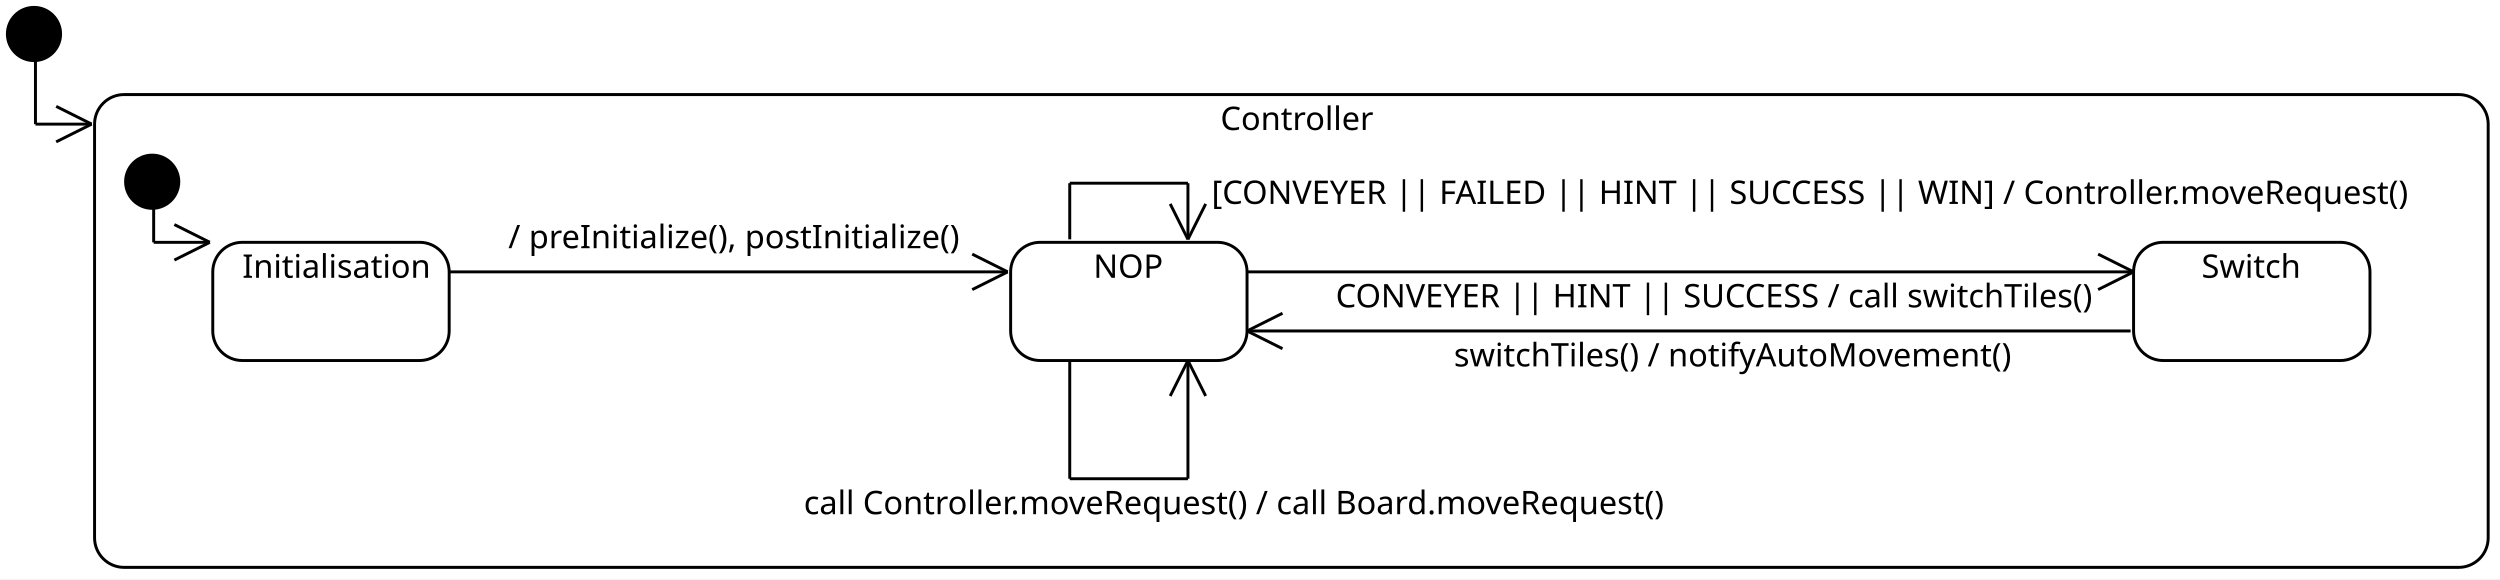
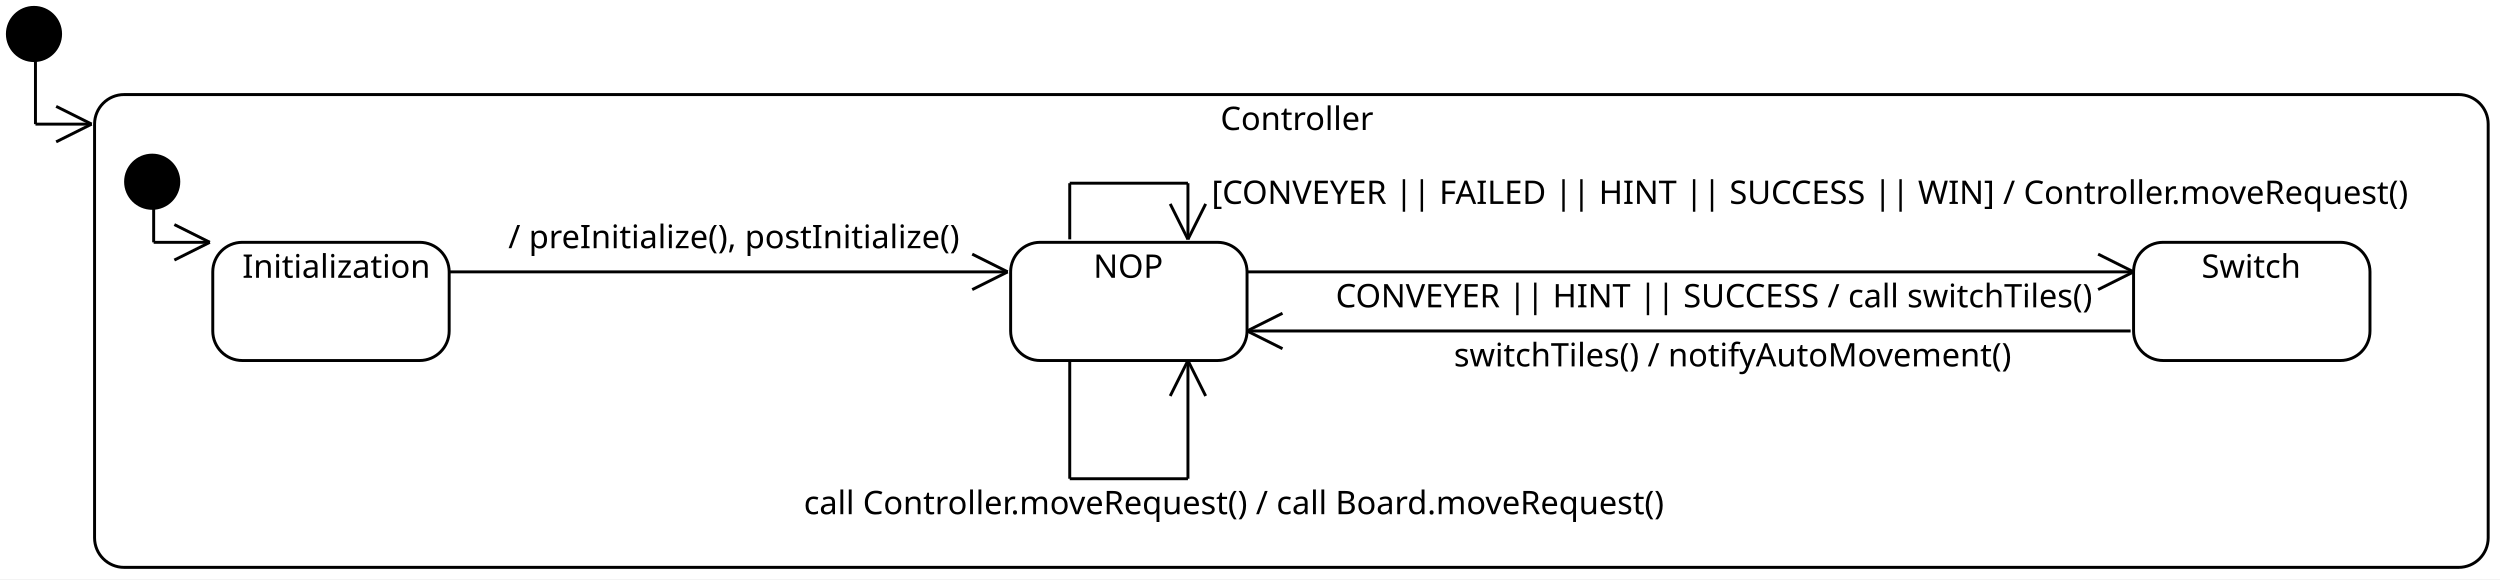
<svg xmlns="http://www.w3.org/2000/svg" fill-opacity="0" color-rendering="auto" color-interpolation="auto" stroke="rgb(0,0,0)" text-rendering="auto" stroke-linecap="square" width="846" stroke-miterlimit="10" stroke-opacity="0" shape-rendering="auto" fill="rgb(0,0,0)" stroke-dasharray="none" font-weight="normal" stroke-width="1" height="196" font-family="'Dialog'" font-style="normal" stroke-linejoin="miter" font-size="12" stroke-dashoffset="0" image-rendering="auto">
  <defs id="genericDefs" />
  <g>
    <defs id="defs1">
      <clipPath clipPathUnits="userSpaceOnUse" id="clipPath1">
        <path d="M-7 -7 L31 -7 L31 31 L-7 31 L-7 -7 Z" />
      </clipPath>
      <clipPath clipPathUnits="userSpaceOnUse" id="clipPath2">
        <path d="M-7 -7 L821 -7 L821 171 L-7 171 L-7 -7 Z" />
      </clipPath>
      <clipPath clipPathUnits="userSpaceOnUse" id="clipPath3">
        <path d="M-7 -7 L821 -7 L821 156 L-7 156 L-7 -7 Z" />
      </clipPath>
      <clipPath clipPathUnits="userSpaceOnUse" id="clipPath4">
        <path d="M-7 -7 L91 -7 L91 51 L-7 51 L-7 -7 Z" />
      </clipPath>
      <clipPath clipPathUnits="userSpaceOnUse" id="clipPath5">
        <path d="M-80 -15 L160 -15 L160 30 L-80 30 L-80 -15 Z" />
      </clipPath>
      <clipPath clipPathUnits="userSpaceOnUse" id="clipPath6">
        <path d="M-810 -15 L1620 -15 L1620 30 L-810 30 L-810 -15 Z" />
      </clipPath>
      <clipPath clipPathUnits="userSpaceOnUse" id="clipPath7">
        <path d="M0 0 L123 0 L123 126 L0 126 L0 0 Z" />
      </clipPath>
      <clipPath clipPathUnits="userSpaceOnUse" id="clipPath8">
        <path d="M0 0 L123 0 L123 116 L0 116 L0 0 Z" />
      </clipPath>
      <clipPath clipPathUnits="userSpaceOnUse" id="clipPath9">
        <path d="M0 0 L293 0 L293 104 L0 104 L0 0 Z" />
      </clipPath>
      <clipPath clipPathUnits="userSpaceOnUse" id="clipPath10">
        <path d="M0 0 L144 0 L144 144 L0 144 L0 0 Z" />
      </clipPath>
      <clipPath clipPathUnits="userSpaceOnUse" id="clipPath11">
        <path d="M0 0 L144 0 L144 123 L0 123 L0 0 Z" />
      </clipPath>
      <clipPath clipPathUnits="userSpaceOnUse" id="clipPath12">
        <path d="M0 0 L403 0 L403 104 L0 104 L0 0 Z" />
      </clipPath>
      <clipPath clipPathUnits="userSpaceOnUse" id="clipPath13">
        <path d="M0 0 L404 0 L404 104 L0 104 L0 0 Z" />
      </clipPath>
      <clipPath clipPathUnits="userSpaceOnUse" id="clipPath14">
        <path d="M-275 -16 L550 -16 L550 32 L-275 32 L-275 -16 Z" />
      </clipPath>
      <clipPath clipPathUnits="userSpaceOnUse" id="clipPath15">
        <path d="M-198 -16 L396 -16 L396 32 L-198 32 L-198 -16 Z" />
      </clipPath>
      <clipPath clipPathUnits="userSpaceOnUse" id="clipPath16">
        <path d="M-409 -15 L818 -15 L818 30 L-409 30 L-409 -15 Z" />
      </clipPath>
      <clipPath clipPathUnits="userSpaceOnUse" id="clipPath17">
        <path d="M-302 -15 L604 -15 L604 30 L-302 30 L-302 -15 Z" />
      </clipPath>
      <clipPath clipPathUnits="userSpaceOnUse" id="clipPath18">
        <path d="M-164 -16 L328 -16 L328 32 L-164 32 L-164 -16 Z" />
      </clipPath>
    </defs>
    <g fill="white" text-rendering="geometricPrecision" fill-opacity="1" stroke-opacity="1" stroke="white">
      <rect x="0" width="846" height="196" y="0" stroke="none" />
    </g>
    <g font-size="11" transform="translate(2,2)" fill-opacity="1" fill="black" text-rendering="geometricPrecision" font-family="sans-serif" stroke="black" stroke-opacity="1">
      <circle r="9.5" clip-path="url(#clipPath1)" cx="9.5" cy="9.5" stroke="none" />
    </g>
    <g font-size="11" stroke-linecap="butt" transform="translate(32,32)" fill-opacity="1" fill="black" text-rendering="geometricPrecision" font-family="sans-serif" stroke-linejoin="round" stroke="black" stroke-opacity="1" stroke-miterlimit="0">
      <rect x="0" y="0" clip-path="url(#clipPath2)" fill="none" width="810" rx="10" ry="10" height="160" />
    </g>
    <g font-size="11" transform="translate(42,52)" fill-opacity="1" fill="black" text-rendering="geometricPrecision" font-family="sans-serif" stroke="black" stroke-opacity="1">
      <circle r="9.5" clip-path="url(#clipPath1)" cx="9.5" cy="9.5" stroke="none" />
    </g>
    <g font-size="11" stroke-linecap="butt" transform="translate(72,82)" fill-opacity="1" fill="black" text-rendering="geometricPrecision" font-family="sans-serif" stroke-linejoin="round" stroke="black" stroke-opacity="1" stroke-miterlimit="0">
      <rect x="0" y="0" clip-path="url(#clipPath4)" fill="none" width="80" rx="10" ry="10" height="40" />
    </g>
    <g font-size="11" stroke-linecap="butt" transform="translate(342,82)" fill-opacity="1" fill="black" text-rendering="geometricPrecision" font-family="sans-serif" stroke-linejoin="round" stroke="black" stroke-opacity="1" stroke-miterlimit="0">
      <rect x="0" y="0" clip-path="url(#clipPath4)" fill="none" width="80" rx="10" ry="10" height="40" />
    </g>
    <g font-size="11" stroke-linecap="butt" transform="translate(722,82)" fill-opacity="1" fill="black" text-rendering="geometricPrecision" font-family="sans-serif" stroke-linejoin="round" stroke="black" stroke-opacity="1" stroke-miterlimit="0">
      <rect x="0" y="0" clip-path="url(#clipPath4)" fill="none" width="80" rx="10" ry="10" height="40" />
    </g>
    <g font-size="11" transform="translate(722,82)" fill-opacity="1" fill="black" text-rendering="geometricPrecision" font-family="sans-serif" stroke="black" stroke-opacity="1">
      <text x="23" xml:space="preserve" y="12" clip-path="url(#clipPath5)" stroke="none">Switch</text>
    </g>
    <g font-size="11" transform="translate(342,82)" fill-opacity="1" fill="black" text-rendering="geometricPrecision" font-family="sans-serif" stroke="black" stroke-opacity="1">
      <text x="28" xml:space="preserve" y="12" clip-path="url(#clipPath5)" stroke="none">NOP</text>
    </g>
    <g font-size="11" transform="translate(72,82)" fill-opacity="1" fill="black" text-rendering="geometricPrecision" font-family="sans-serif" stroke="black" stroke-opacity="1">
-       <text x="10" xml:space="preserve" y="12" clip-path="url(#clipPath5)" stroke="none">Initialisation</text>
+       <text x="10" xml:space="preserve" y="12" clip-path="url(#clipPath5)" stroke="none">Initialization</text>
    </g>
    <g font-size="11" transform="translate(32,32)" fill-opacity="1" fill="black" text-rendering="geometricPrecision" font-family="sans-serif" stroke="black" stroke-opacity="1">
      <text x="381" xml:space="preserve" y="12" clip-path="url(#clipPath6)" stroke="none">Controller</text>
    </g>
    <g font-size="11" stroke-linecap="butt" transform="translate(-38,-30)" fill-opacity="1" fill="black" text-rendering="geometricPrecision" font-family="sans-serif" stroke-linejoin="round" stroke="black" stroke-opacity="1">
      <line y2="72" fill="none" x1="50" clip-path="url(#clipPath7)" x2="50" y1="50" />
      <line y2="72" fill="none" x1="50" clip-path="url(#clipPath7)" x2="69" y1="72" />
      <line y2="66" fill="none" x1="69" clip-path="url(#clipPath7)" x2="57" y1="72" />
      <line y2="78" fill="none" x1="69" clip-path="url(#clipPath7)" x2="57" y1="72" />
    </g>
    <g font-size="11" stroke-linecap="butt" transform="translate(2,20)" fill-opacity="1" fill="black" text-rendering="geometricPrecision" font-family="sans-serif" stroke-linejoin="round" stroke="black" stroke-opacity="1">
      <line y2="62" fill="none" x1="50" clip-path="url(#clipPath8)" x2="50" y1="50" />
      <line y2="62" fill="none" x1="50" clip-path="url(#clipPath8)" x2="69" y1="62" />
      <line y2="56" fill="none" x1="69" clip-path="url(#clipPath8)" x2="57" y1="62" />
      <line y2="68" fill="none" x1="69" clip-path="url(#clipPath8)" x2="57" y1="62" />
    </g>
    <g font-size="11" stroke-linecap="butt" transform="translate(102,42)" fill-opacity="1" fill="black" text-rendering="geometricPrecision" font-family="sans-serif" stroke-linejoin="round" stroke="black" stroke-opacity="1">
      <line y2="50" fill="none" x1="50" clip-path="url(#clipPath9)" x2="239" y1="50" />
      <line y2="44" fill="none" x1="239" clip-path="url(#clipPath9)" x2="227" y1="50" />
      <line y2="56" fill="none" x1="239" clip-path="url(#clipPath9)" x2="227" y1="50" />
    </g>
    <g font-size="11" stroke-linecap="butt" transform="translate(312,72)" fill-opacity="1" fill="black" text-rendering="geometricPrecision" font-family="sans-serif" stroke-linejoin="round" stroke="black" stroke-opacity="1">
      <line y2="90" fill="none" x1="50" clip-path="url(#clipPath10)" x2="50" y1="50" />
      <line y2="90" fill="none" x1="50" clip-path="url(#clipPath10)" x2="90" y1="90" />
      <line y2="50" fill="none" x1="90" clip-path="url(#clipPath10)" x2="90" y1="90" />
      <line y2="62" fill="none" x1="90" clip-path="url(#clipPath10)" x2="84" y1="50" />
      <line y2="62" fill="none" x1="90" clip-path="url(#clipPath10)" x2="96" y1="50" />
    </g>
    <g font-size="11" stroke-linecap="butt" transform="translate(312,12)" fill-opacity="1" fill="black" text-rendering="geometricPrecision" font-family="sans-serif" stroke-linejoin="round" stroke="black" stroke-opacity="1">
      <line y2="50" fill="none" x1="50" clip-path="url(#clipPath11)" x2="50" y1="69" />
      <line y2="50" fill="none" x1="50" clip-path="url(#clipPath11)" x2="90" y1="50" />
      <line y2="69" fill="none" x1="90" clip-path="url(#clipPath11)" x2="90" y1="50" />
      <line y2="57" fill="none" x1="90" clip-path="url(#clipPath11)" x2="96" y1="69" />
      <line y2="57" fill="none" x1="90" clip-path="url(#clipPath11)" x2="84" y1="69" />
    </g>
    <g font-size="11" stroke-linecap="butt" transform="translate(372,62)" fill-opacity="1" fill="black" text-rendering="geometricPrecision" font-family="sans-serif" stroke-linejoin="round" stroke="black" stroke-opacity="1">
      <line y2="50" fill="none" x1="349" clip-path="url(#clipPath12)" x2="50" y1="50" />
      <line y2="56" fill="none" x1="50" clip-path="url(#clipPath12)" x2="62" y1="50" />
      <line y2="44" fill="none" x1="50" clip-path="url(#clipPath12)" x2="62" y1="50" />
    </g>
    <g font-size="11" stroke-linecap="butt" transform="translate(372,42)" fill-opacity="1" fill="black" text-rendering="geometricPrecision" font-family="sans-serif" stroke-linejoin="round" stroke="black" stroke-opacity="1">
      <line y2="50" fill="none" x1="50" clip-path="url(#clipPath13)" x2="350" y1="50" />
      <line y2="44" fill="none" x1="350" clip-path="url(#clipPath13)" x2="338" y1="50" />
      <line y2="56" fill="none" x1="350" clip-path="url(#clipPath13)" x2="338" y1="50" />
    </g>
    <g font-size="11" transform="translate(442,92)" fill-opacity="1" fill="black" text-rendering="geometricPrecision" font-family="sans-serif" stroke="black" stroke-opacity="1">
      <text x="10" xml:space="preserve" y="12" clip-path="url(#clipPath14)" stroke="none">CONVEYER || HINT || SUCCESS / call switchTiles()</text>
    </g>
    <g font-size="11" transform="translate(482,112)" fill-opacity="1" fill="black" text-rendering="geometricPrecision" font-family="sans-serif" stroke="black" stroke-opacity="1">
      <text x="10" xml:space="preserve" y="12" clip-path="url(#clipPath15)" stroke="none">switchTiles() / notifyAutoMovement()</text>
    </g>
    <g font-size="11" transform="translate(400,57)" fill-opacity="1" fill="black" text-rendering="geometricPrecision" font-family="sans-serif" stroke="black" stroke-opacity="1">
      <text x="10" xml:space="preserve" y="12" clip-path="url(#clipPath16)" stroke="none">[CONVEYER || FAILED || HINT || SUCCESS || WIN] / Controller.moveRequest()</text>
    </g>
    <g font-size="11" transform="translate(262,162)" fill-opacity="1" fill="black" text-rendering="geometricPrecision" font-family="sans-serif" stroke="black" stroke-opacity="1">
      <text x="10" xml:space="preserve" y="12" clip-path="url(#clipPath17)" stroke="none">call Controller.moveRequest() / call Board.moveRequest()</text>
    </g>
    <g font-size="11" transform="translate(162,72)" fill-opacity="1" fill="black" text-rendering="geometricPrecision" font-family="sans-serif" stroke="black" stroke-opacity="1">
      <text x="10" xml:space="preserve" y="12" clip-path="url(#clipPath18)" stroke="none">/ preInitialize(), postInitialize()</text>
    </g>
    <g font-size="10" transform="rotate(-45) translate(-139.7877,0)" fill-opacity="1" fill="rgb(120,120,120)" text-rendering="geometricPrecision" stroke="rgb(120,120,120)" stroke-opacity="1" />
  </g>
</svg>
